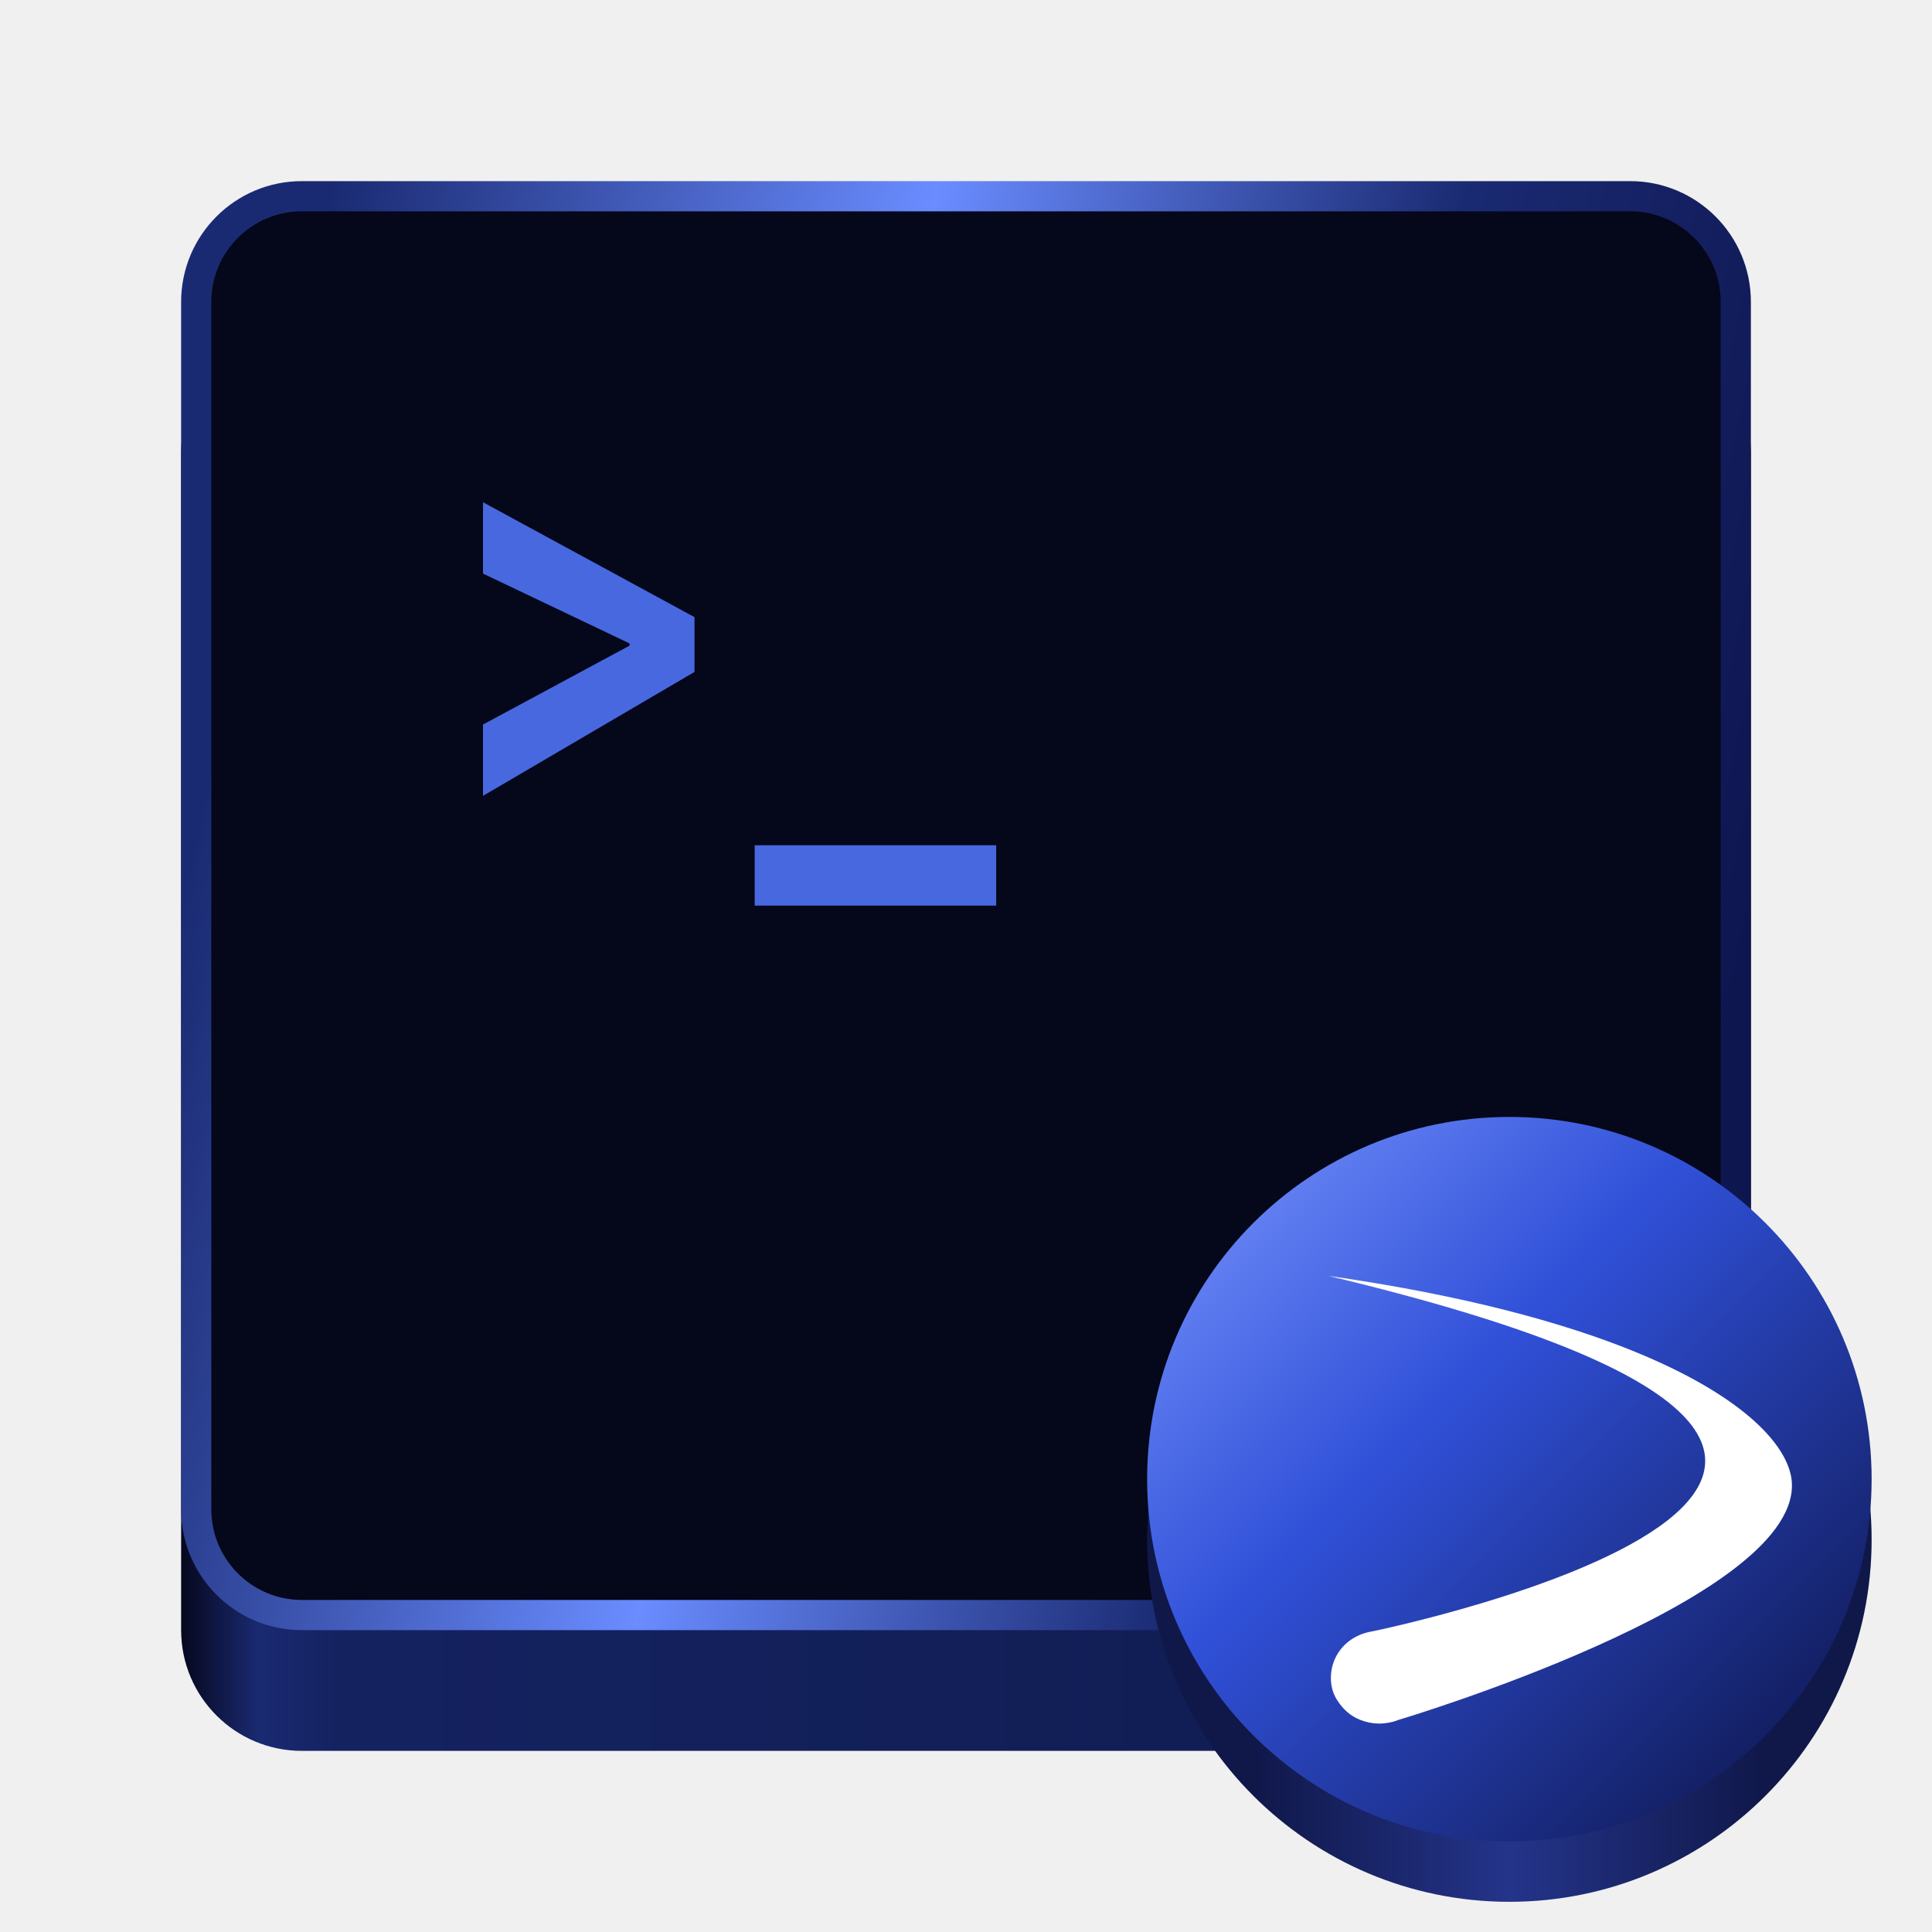
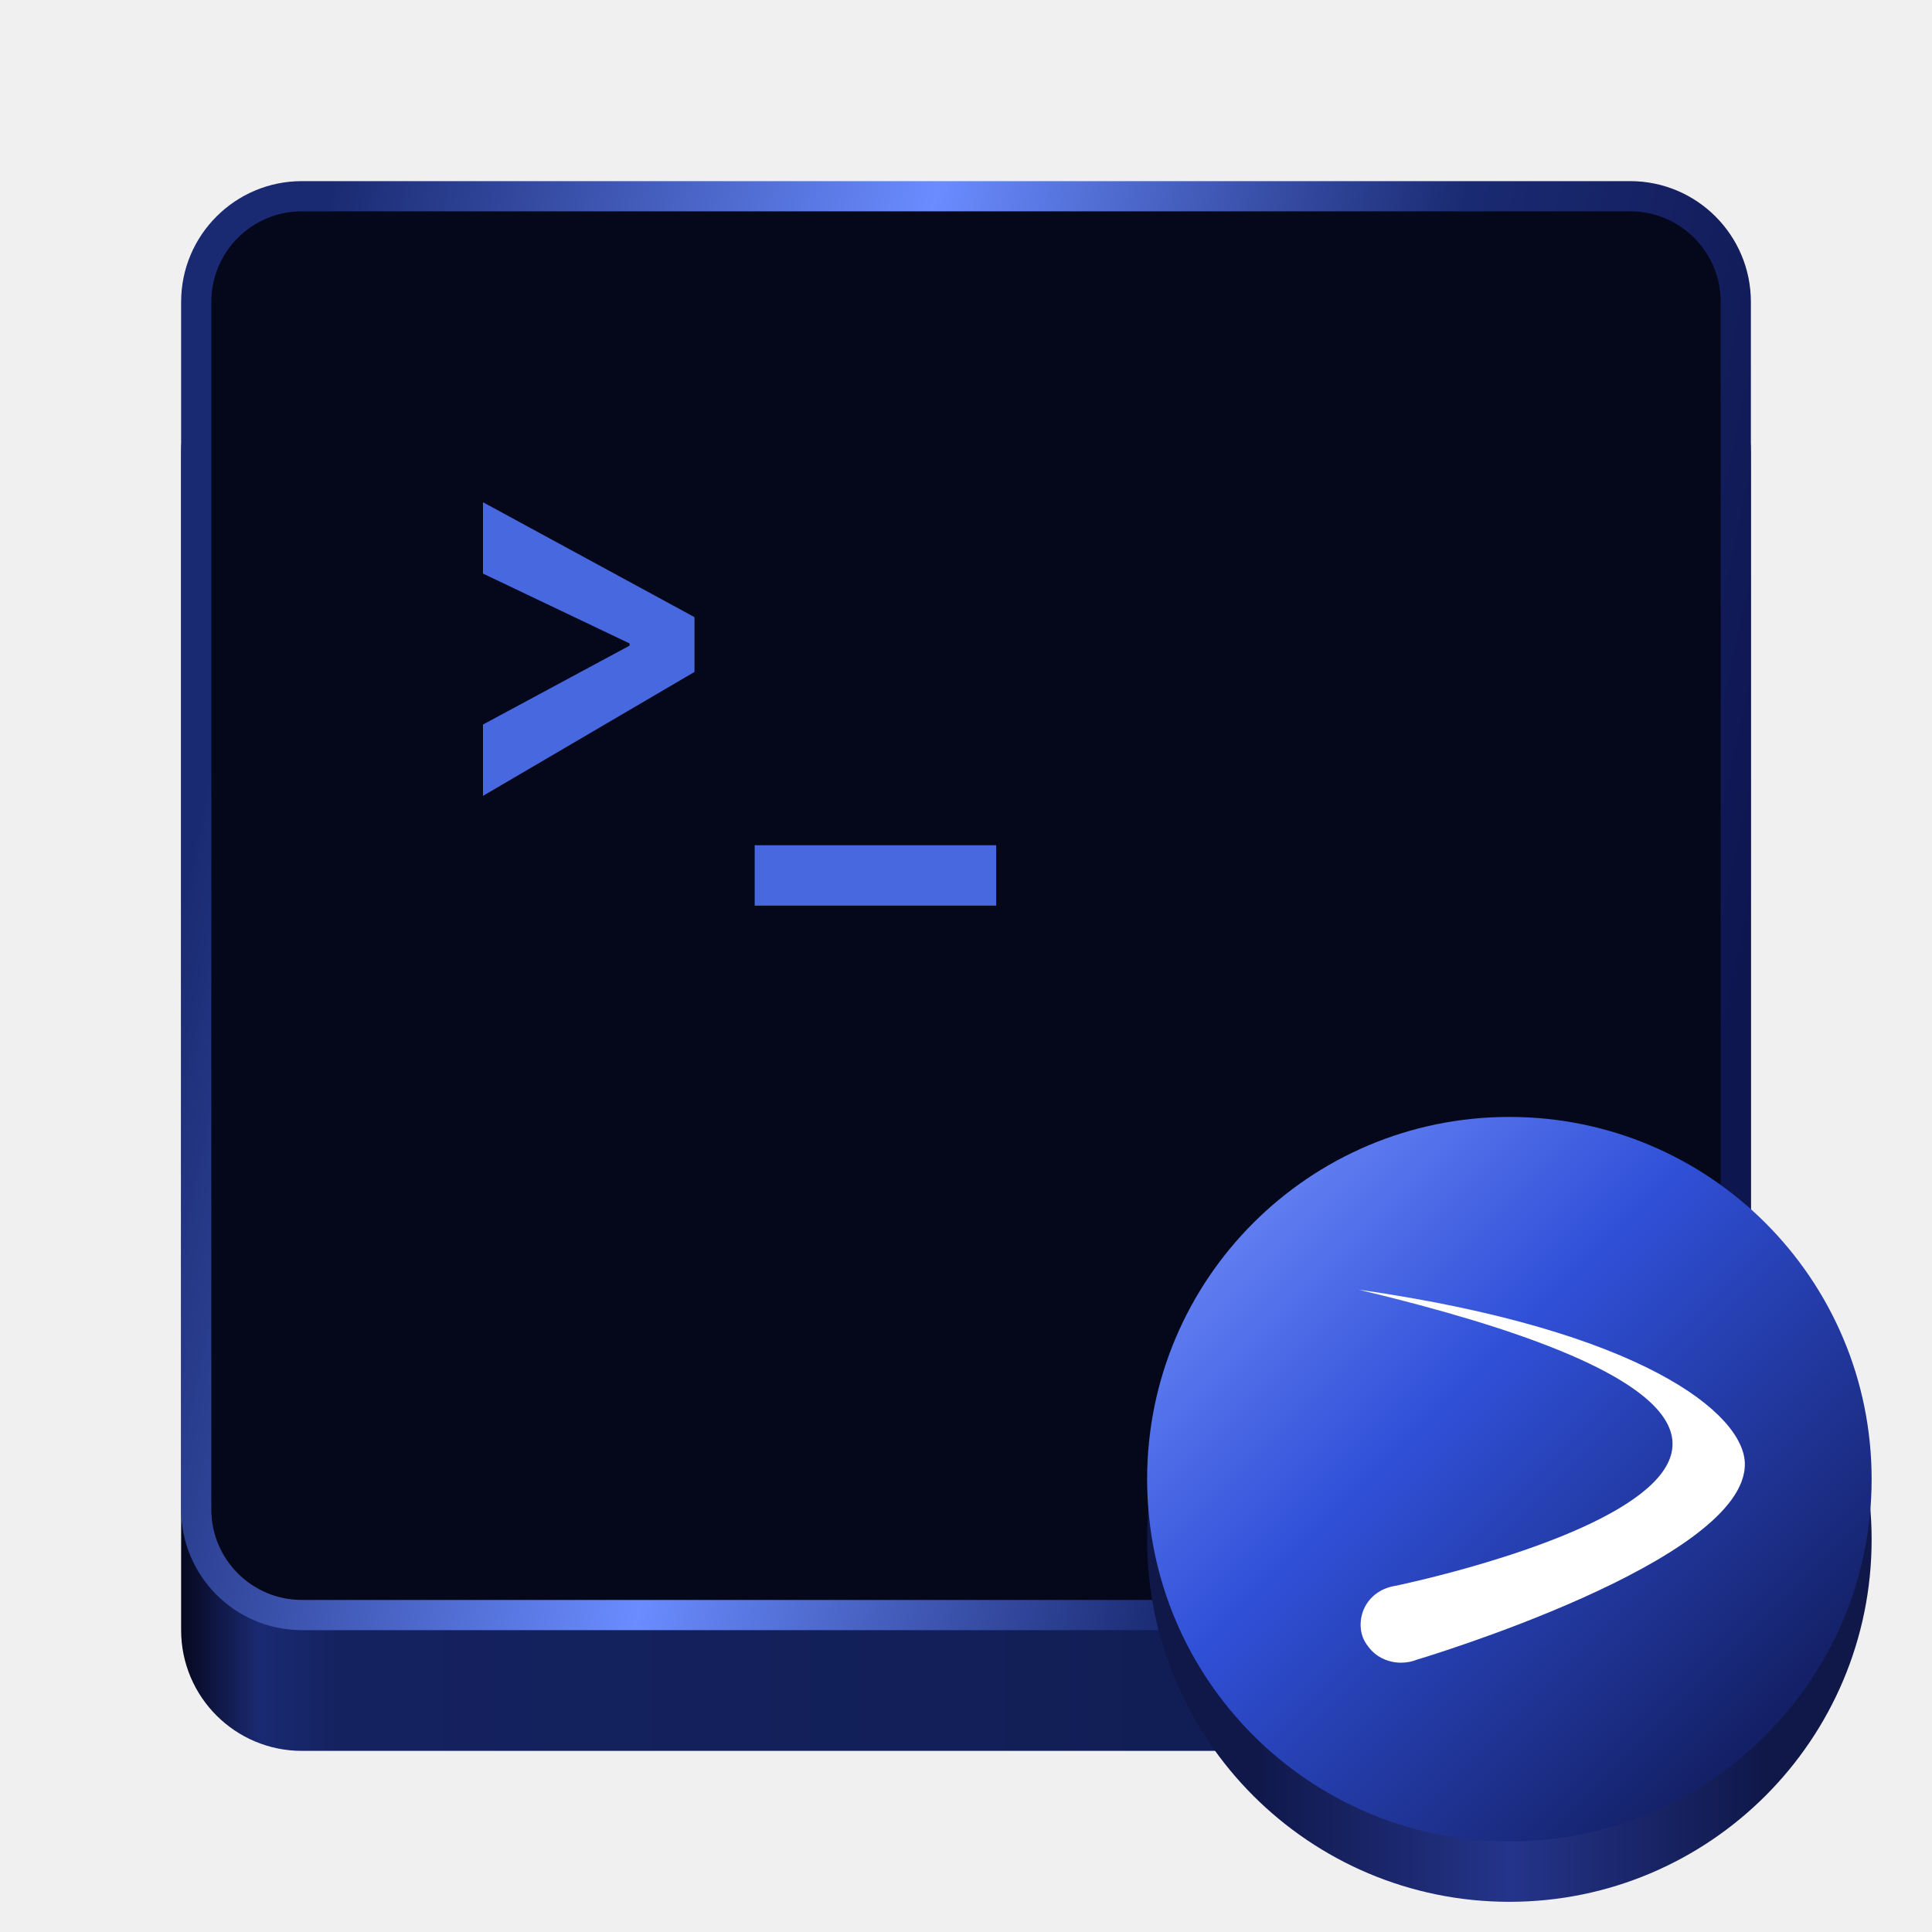
<svg xmlns="http://www.w3.org/2000/svg" height="128px" viewBox="0 0 128 128" width="128px">
  <defs>
    <linearGradient id="a" gradientUnits="userSpaceOnUse" x1="12" x2="116" y1="64" y2="64">
      <stop offset="0" stop-color="#06081e" />
      <stop offset="0.05" stop-color="#1a2a72" />
      <stop offset="0.1" stop-color="#142260" />
      <stop offset="0.9" stop-color="#101c50" />
      <stop offset="0.95" stop-color="#1a2a72" />
      <stop offset="1" stop-color="#06081e" />
    </linearGradient>
    <linearGradient id="b" gradientUnits="userSpaceOnUse" x1="12" x2="112.041" y1="60" y2="80.988">
      <stop offset="0" stop-color="#1a2a72" />
      <stop offset="0.384" stop-color="#6a8cff" />
      <stop offset="0.721" stop-color="#1a2a72" />
      <stop offset="1" stop-color="#0e1650" />
    </linearGradient>
    <linearGradient id="devuangrad" gradientUnits="userSpaceOnUse" x1="76" y1="74" x2="124" y2="122">
      <stop offset="0" stop-color="#7c98ff" />
      <stop offset="0.4" stop-color="#3050d8" />
      <stop offset="1" stop-color="#0a1040" />
    </linearGradient>
    <linearGradient id="shadowgrad" gradientUnits="userSpaceOnUse" x1="76" y1="102" x2="124" y2="102">
      <stop offset="0" stop-color="#10184a" />
      <stop offset="0.15" stop-color="#10184a" />
      <stop offset="0.5" stop-color="#24348a" />
      <stop offset="0.85" stop-color="#10184a" />
      <stop offset="1" stop-color="#10184a" />
    </linearGradient>
  </defs>
  <path d="m 20 22 h 88 c 4.418 0 8 3.582 8 8 v 78 c 0 4.418 -3.582 8 -8 8 h -88 c -4.418 0 -8 -3.582 -8 -8 v -78 c 0 -4.418 3.582 -8 8 -8 z m 0 0" fill="url(#a)" />
  <path d="m 20 12 h 88 c 4.418 0 8 3.582 8 8 v 80 c 0 4.418 -3.582 8 -8 8 h -88 c -4.418 0 -8 -3.582 -8 -8 v -80 c 0 -4.418 3.582 -8 8 -8 z m 0 0" fill="url(#b)" />
  <path d="m 20 14 h 88 c 3.312 0 6 2.688 6 6 v 80 c 0 3.312 -2.688 6 -6 6 h -88 c -3.312 0 -6 -2.688 -6 -6 v -80 c 0 -3.312 2.688 -6 6 -6 z m 0 0" fill="#05071a" />
  <path d="m 46.012 40.887 l -14.012 -7.613 v 4.727 l 9.711 4.629 v 0.145 l -9.711 5.227 v 4.727 l 14.012 -8.211 z m 0 0" fill="#4868e0" />
  <path d="m 50 56 v 4 h 16 v -4 z m 0 0" fill="#4868e0" />
  <circle cx="100" cy="102" r="24" fill="url(#shadowgrad)" />
  <circle cx="100" cy="98" r="24" fill="url(#devuangrad)" />
-   <g transform="translate(88,84) scale(0.06)">
+   <g transform="translate(90,85) scale(0.05)">
    <path fill="#ffffff" d="M0 8.8c907 216.5 49 392.5 49 392.5-16.9 2.7-30.5 11.5-38.7 24.9-9.2 15-10 35.3-1.4 49.6 10.5 17.4 23.8 23.4 35.2 26 18 4.1 32.6-2.4 32.6-2.4S515.3 369 512 238.8C510.3 173.5 377.5 62.9 0 8.8" />
  </g>
</svg>
